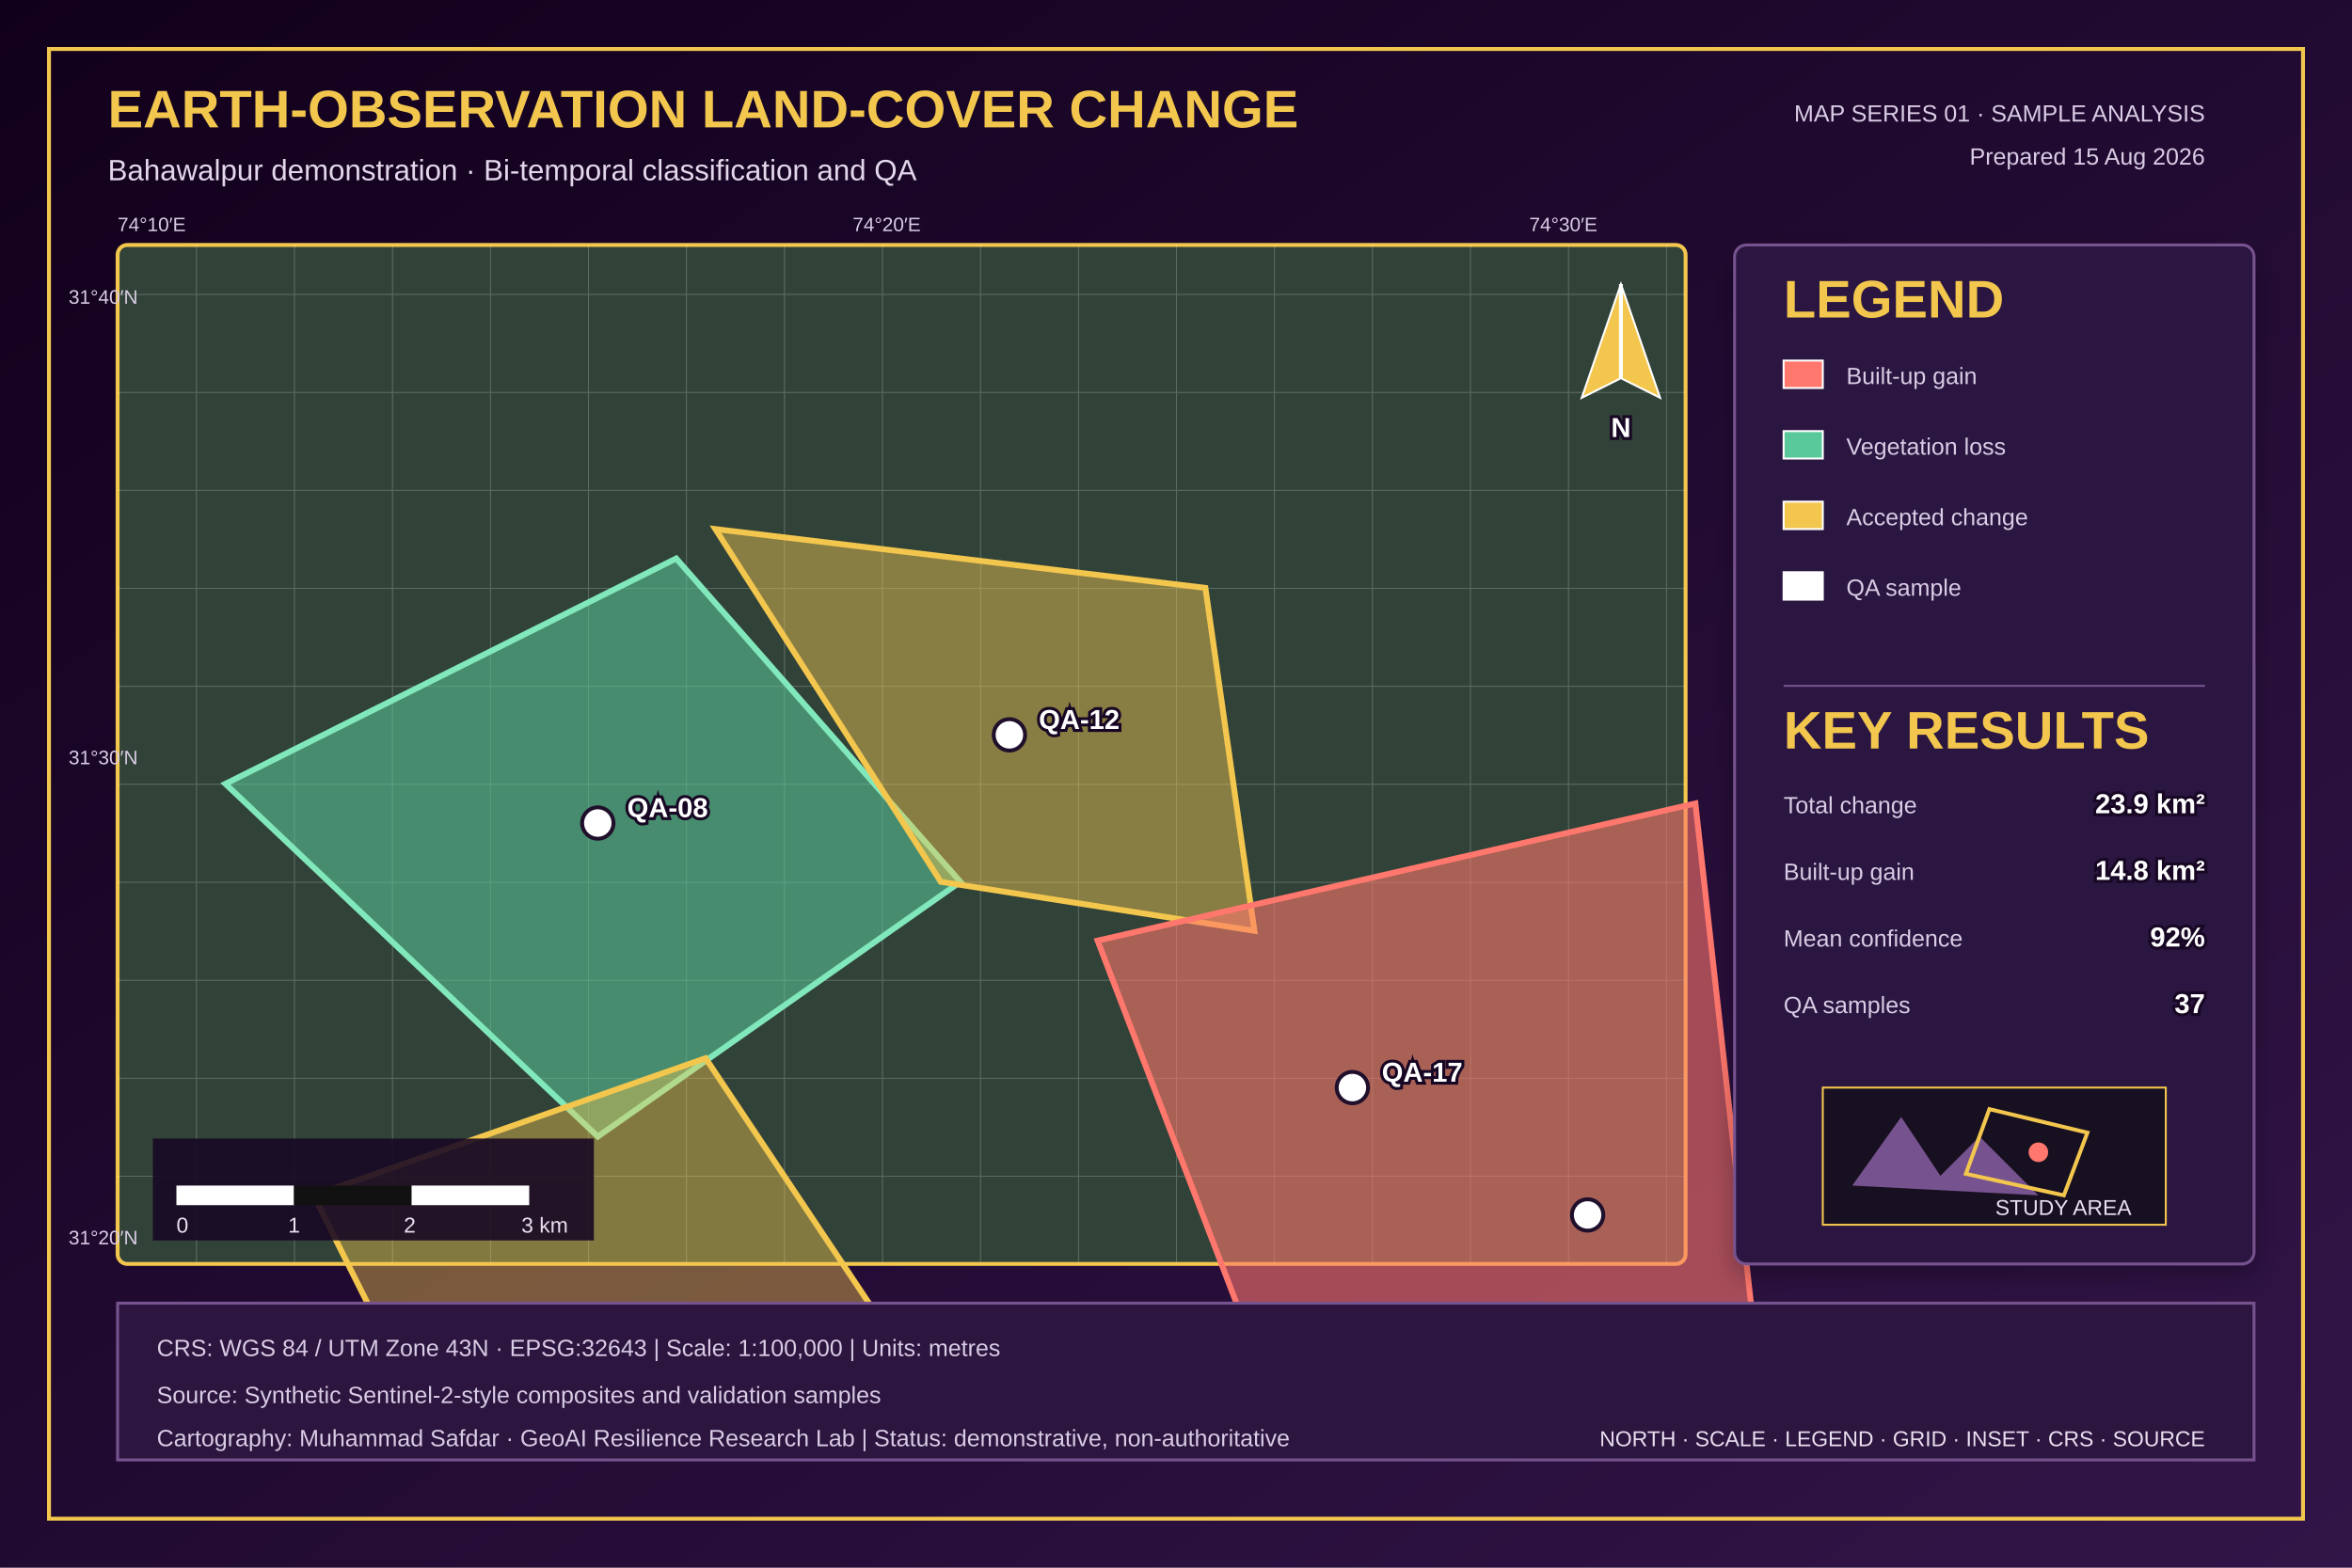
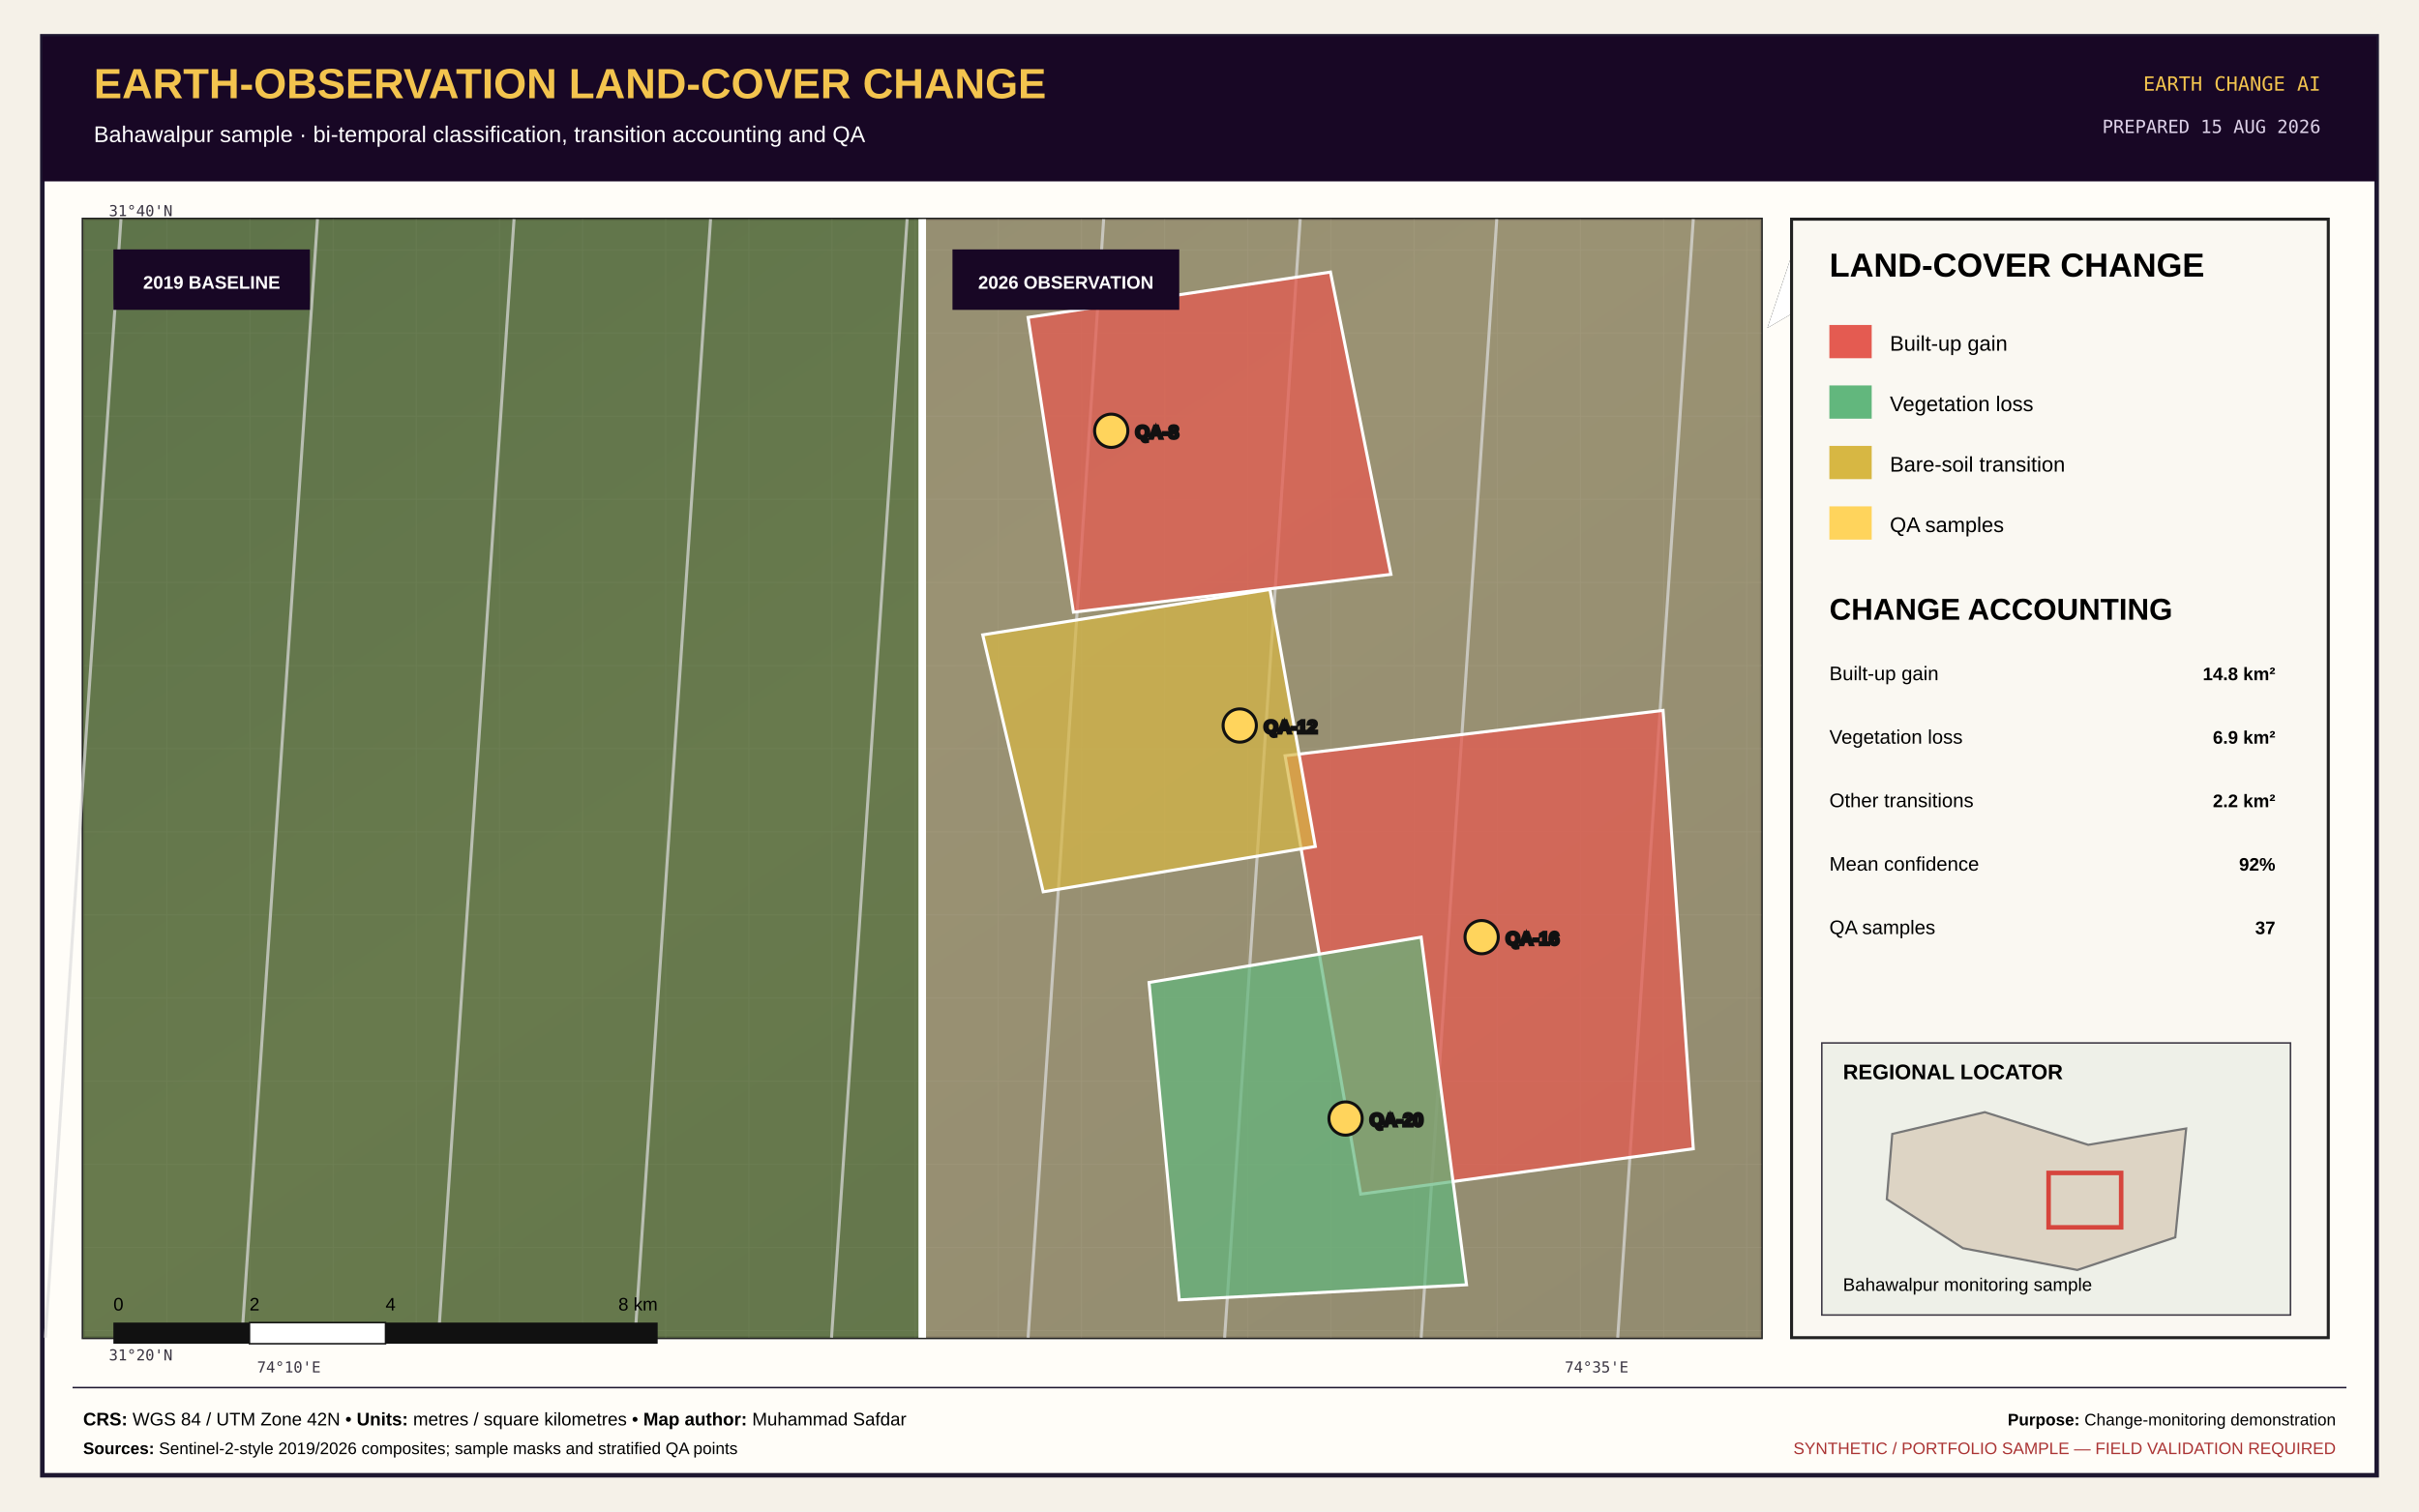
- <svg xmlns="http://www.w3.org/2000/svg" width="1200" height="800" viewBox="0 0 1200 800" role="img" aria-label="EARTH-OBSERVATION LAND-COVER CHANGE">
+ <svg xmlns="http://www.w3.org/2000/svg" viewBox="0 0 1600 1000" role="img" aria-labelledby="title desc">
  <defs>
-     <linearGradient id="bg" x2="1" y2="1">
-       <stop stop-color="#11001b" />
-       <stop offset="1" stop-color="#321548" />
-     </linearGradient>
-     <pattern id="grid" width="50" height="50" patternUnits="userSpaceOnUse">
-       <path d="M50 0H0V50" fill="none" stroke="#eef4e9" stroke-width="1" opacity=".22" />
+     <pattern id="grid" width="55" height="55" patternUnits="userSpaceOnUse">
+       <path d="M55 0H0V55" fill="none" stroke="#ffffff" stroke-opacity=".18" stroke-width="1" />
+     </pattern>
+     <pattern id="fine" width="13" height="13" patternUnits="userSpaceOnUse">
+       <path d="M13 0H0V13" fill="none" stroke="#142e2a" stroke-opacity=".16" stroke-width=".6" />
    </pattern>
    <filter id="shadow">
-       <feDropShadow dx="0" dy="5" stdDeviation="6" flood-opacity=".28" />
+       <feDropShadow dx="0" dy="3" stdDeviation="3" flood-opacity=".25" />
    </filter>
-     <style>.title{font:700 27px Arial;fill:#f3c64e}.subtitle{font:15px Arial;fill:#e3d8eb}.meta{font:12px Arial;fill:#d9cce5}.small{font:11px Arial;fill:#eadff0}.label{font:700 14px Arial;fill:#fff;paint-order:stroke;stroke:#180724;stroke-width:3}.panel{fill:#2c153f;stroke:#76528e;stroke-width:1.5}.road{fill:none;stroke:#5cc8ee;stroke-width:9}.minor{fill:none;stroke:#fff;stroke-width:4;stroke-dasharray:11 8}.good{fill:#59c89b;fill-opacity:.62;stroke:#81e8bc;stroke-width:3}.warn,.high{fill:#f3c64e;stroke:#fff;stroke-width:2}.bad,.critical{fill:#ff776d;stroke:#fff;stroke-width:2}.normal{fill:#59c89b}.tick{font:10px Arial;fill:#d9cce5}</style>
+     <linearGradient id="sat" x1="0" y1="0" x2="1" y2="1">
+       <stop stop-color="#405948" />
+       <stop offset=".45" stop-color="#6f7757" />
+       <stop offset="1" stop-color="#4a5948" />
+     </linearGradient>
  </defs>
-   <rect width="1200" height="800" fill="url(#bg)" />
-   <rect x="25" y="25" width="1150" height="750" fill="none" stroke="#f3c64e" stroke-width="2" />
-   <text x="55" y="65" class="title">EARTH-OBSERVATION LAND-COVER CHANGE</text>
-   <text x="55" y="92" class="subtitle">Bahawalpur demonstration · Bi-temporal classification and QA</text>
-   <text x="1125" y="62" text-anchor="end" class="meta">MAP SERIES 01 · SAMPLE ANALYSIS</text>
-   <text x="1125" y="84" text-anchor="end" class="meta">Prepared 15 Aug 2026</text>
-   <rect x="60" y="125" width="800" height="520" rx="5" fill="#314238" stroke="#f3c64e" stroke-width="2" />
-   <rect x="60" y="125" width="800" height="520" fill="url(#grid)" />
-   <g transform="translate(60 125)">
-     <path d="M55 275L285 160 430 325 245 455Z" fill="#59c89b" fill-opacity=".55" stroke="#81e8bc" stroke-width="3" />
-     <path d="M305 145L555 175 580 350 420 325Z" fill="#f3c64e" fill-opacity=".45" stroke="#f3c64e" stroke-width="3" />
-     <path d="M500 355L805 285 835 555 590 590Z" fill="#ff776d" fill-opacity=".58" stroke="#ff776d" stroke-width="3" />
-     <path d="M100 485L300 415 420 595 165 615Z" fill="#f3c64e" fill-opacity=".42" stroke="#f3c64e" stroke-width="3" />
-     <g fill="#fff" stroke="#20102c" stroke-width="2">
-       <circle cx="245" cy="295" r="8" />
-       <circle cx="455" cy="250" r="8" />
-       <circle cx="630" cy="430" r="8" />
-       <circle cx="750" cy="495" r="8" />
-     </g>
-     <text x="260" y="292" class="label">QA-08</text>
-     <text x="470" y="247" class="label">QA-12</text>
-     <text x="645" y="427" class="label">QA-17</text>
+   <rect width="1600" height="1000" fill="#f5f1e8" />
+   <rect x="28" y="24" width="1544" height="952" fill="#fffdf8" stroke="#1d1730" stroke-width="3" />
+   <rect x="28" y="24" width="1544" height="96" fill="#180725" />
+   <text x="62" y="65" fill="#f3c44e" font-family="Arial" font-weight="700" font-size="28">EARTH-OBSERVATION LAND-COVER CHANGE</text>
+   <text x="62" y="94" fill="#fff" font-family="Arial" font-size="15">Bahawalpur sample · bi-temporal classification, transition accounting and QA</text>
+   <text x="1535" y="60" text-anchor="end" fill="#f3c44e" font-family="monospace" font-size="13">EARTH CHANGE AI</text>
+   <text x="1535" y="88" text-anchor="end" fill="#ddd1e8" font-family="monospace" font-size="12">PREPARED 15 AUG 2026</text>
+   <rect x="55" y="145" width="1110" height="740" fill="url(#sat)" stroke="#222" stroke-width="2" />
+   <rect x="55" y="145" width="1110" height="740" fill="url(#grid)" />
+   <g opacity=".78">
+     <rect x="55" y="145" width="555" height="740" fill="#667b4a" />
+     <rect x="610" y="145" width="555" height="740" fill="#a69a7b" />
  </g>
-   <g class="tick">
-     <text x="60" y="118">74°10′E</text>
-     <text x="435" y="118">74°20′E</text>
-     <text x="815" y="118" text-anchor="end">74°30′E</text>
-     <text x="35" y="155">31°40′N</text>
-     <text x="35" y="390">31°30′N</text>
-     <text x="35" y="635">31°20′N</text>
+   <line x1="610" y1="145" x2="610" y2="885" stroke="#fff" stroke-width="5" />
+   <g stroke="#ddd" stroke-width="2" opacity=".7">
+     <path d="M80 145L30 885" />
+     <path d="M210 145L160 885" />
+     <path d="M340 145L290 885" />
+     <path d="M470 145L420 885" />
+     <path d="M600 145L550 885" />
+     <path d="M730 145L680 885" />
+     <path d="M860 145L810 885" />
+     <path d="M990 145L940 885" />
+     <path d="M1120 145L1070 885" />
  </g>
-   <g transform="translate(805 145)">
-     <path d="M22 0L42 58 22 48 2 58Z" fill="#f3c64e" stroke="#fff" />
-     <path d="M22 0V48" stroke="#fff" stroke-width="2" />
-     <text x="22" y="78" text-anchor="middle" class="label">N</text>
+   <g fill="#e45b51" fill-opacity=".75" stroke="#fff" stroke-width="2">
+     <path d="M680 210L880 180 920 380 710 405Z" />
+     <path d="M850 500L1100 470 1120 760 900 790Z" />
  </g>
-   <g transform="translate(90 605)">
-     <rect x="-12" y="-24" width="225" height="52" fill="#160722" fill-opacity=".88" />
-     <rect width="60" height="10" fill="#fff" />
-     <rect x="60" width="60" height="10" fill="#111" />
-     <rect x="120" width="60" height="10" fill="#fff" />
-     <text x="0" y="24" class="small">0</text>
-     <text x="57" y="24" class="small">1</text>
-     <text x="116" y="24" class="small">2</text>
-     <text x="176" y="24" class="small">3 km</text>
+   <g fill="#d7b743" fill-opacity=".7" stroke="#fff" stroke-width="2">
+     <path d="M650 420L840 390 870 560 690 590Z" />
  </g>
-   <rect x="885" y="125" width="265" height="520" rx="6" class="panel" filter="url(#shadow)" />
-   <text x="910" y="162" class="title" font-size="19">LEGEND</text>
-   <rect x="910" y="184" width="20" height="14" fill="#ff776d" stroke="#fff" />
-   <text x="942" y="196" class="meta">Built-up gain</text>
-   <rect x="910" y="220" width="20" height="14" fill="#59c89b" stroke="#fff" />
-   <text x="942" y="232" class="meta">Vegetation loss</text>
-   <rect x="910" y="256" width="20" height="14" fill="#f3c64e" stroke="#fff" />
-   <text x="942" y="268" class="meta">Accepted change</text>
-   <rect x="910" y="292" width="20" height="14" fill="#ffffff" stroke="#fff" />
-   <text x="942" y="304" class="meta">QA sample</text>
-   <line x1="910" y1="350" x2="1125" y2="350" stroke="#76528e" />
-   <text x="910" y="382" class="title" font-size="19">KEY RESULTS</text>
-   <text x="910" y="415" class="meta">Total change</text>
-   <text x="1125" y="415" text-anchor="end" class="label">23.9 km²</text>
-   <text x="910" y="449" class="meta">Built-up gain</text>
-   <text x="1125" y="449" text-anchor="end" class="label">14.8 km²</text>
-   <text x="910" y="483" class="meta">Mean confidence</text>
-   <text x="1125" y="483" text-anchor="end" class="label">92%</text>
-   <text x="910" y="517" class="meta">QA samples</text>
-   <text x="1125" y="517" text-anchor="end" class="label">37</text>
-   <rect x="930" y="555" width="175" height="70" fill="#171020" stroke="#f3c64e" />
-   <path d="M945 605L970 570 990 600 1010 580 1040 610Z" fill="#76528e" />
-   <path d="M1015 566l50 12-12 32-50-11z" fill="none" stroke="#f3c64e" stroke-width="2" />
-   <circle cx="1040" cy="588" r="5" fill="#ff776d" />
-   <text x="1018" y="620" class="small">STUDY AREA</text>
-   <rect x="60" y="665" width="1090" height="80" class="panel" />
-   <text x="80" y="692" class="meta">CRS: WGS 84 / UTM Zone 43N · EPSG:32643   |   Scale: 1:100,000   |   Units: metres</text>
-   <text x="80" y="716" class="meta">Source: Synthetic Sentinel-2-style composites and validation samples</text>
-   <text x="80" y="738" class="meta">Cartography: Muhammad Safdar · GeoAI Resilience Research Lab   |   Status: demonstrative, non-authoritative</text>
-   <text x="1125" y="738" text-anchor="end" class="small">NORTH · SCALE · LEGEND · GRID · INSET · CRS · SOURCE</text>
+   <g fill="#62b77d" fill-opacity=".7" stroke="#fff" stroke-width="2">
+     <path d="M760 650L940 620 970 850 780 860Z" />
+   </g>
+   <g fill="#ffd45c" stroke="#111" stroke-width="2">
+     <circle cx="735" cy="285" r="11" />
+     <text x="751" y="290" font-family="Arial" font-weight="700" fill="#fff">QA-8</text>
+     <circle cx="820" cy="480" r="11" />
+     <text x="836" y="485" font-family="Arial" font-weight="700" fill="#fff">QA-12</text>
+     <circle cx="980" cy="620" r="11" />
+     <text x="996" y="625" font-family="Arial" font-weight="700" fill="#fff">QA-16</text>
+     <circle cx="890" cy="740" r="11" />
+     <text x="906" y="745" font-family="Arial" font-weight="700" fill="#fff">QA-20</text>
+   </g>
+   <rect x="75" y="165" width="130" height="40" fill="#180725" />
+   <text x="140" y="191" text-anchor="middle" fill="#fff" font-family="Arial" font-weight="700">2019 BASELINE</text>
+   <rect x="630" y="165" width="150" height="40" fill="#180725" />
+   <text x="705" y="191" text-anchor="middle" fill="#fff" font-family="Arial" font-weight="700">2026 OBSERVATION</text>
+   <g transform="translate(1165 145)">
+     <path d="M28 0L52 72 28 58 4 72Z" fill="#111" />
+     <path d="M28 0V58L4 72Z" fill="#fff" />
+     <text x="28" y="94" text-anchor="middle" font-family="Arial" font-weight="700" font-size="18">N</text>
+   </g>
+   <g transform="translate(75 875)">
+     <rect width="90" height="14" fill="#111" />
+     <rect x="90" width="90" height="14" fill="#fff" stroke="#111" />
+     <rect x="180" width="180" height="14" fill="#111" />
+     <text y="-8" font-family="Arial" font-size="12">0</text>
+     <text x="90" y="-8" font-family="Arial" font-size="12">2</text>
+     <text x="180" y="-8" font-family="Arial" font-size="12">4</text>
+     <text x="360" y="-8" text-anchor="end" font-family="Arial" font-size="12">8 km</text>
+   </g>
+   <g fill="#3a3542" font-family="monospace" font-size="10">
+     <text x="72" y="143">31°40'N</text>
+     <text x="72" y="900">31°20'N</text>
+     <text x="170" y="908">74°10'E</text>
+     <text x="1035" y="908">74°35'E</text>
+   </g>
+   <rect x="1185" y="145" width="355" height="740" fill="#faf8f2" stroke="#222" stroke-width="2" />
+   <text x="1210" y="183" font-family="Arial" font-size="22" font-weight="700">LAND-COVER CHANGE</text>
+   <rect x="1210" y="215" width="28" height="22" fill="#e45b51" />
+   <text x="1250" y="232" font-family="Arial" font-size="14">Built-up gain</text>
+   <rect x="1210" y="255" width="28" height="22" fill="#62b77d" />
+   <text x="1250" y="272" font-family="Arial" font-size="14">Vegetation loss</text>
+   <rect x="1210" y="295" width="28" height="22" fill="#d7b743" />
+   <text x="1250" y="312" font-family="Arial" font-size="14">Bare-soil transition</text>
+   <rect x="1210" y="335" width="28" height="22" fill="#ffd45c" />
+   <text x="1250" y="352" font-family="Arial" font-size="14">QA samples</text>
+   <text x="1210" y="410" font-family="Arial" font-size="20" font-weight="700">CHANGE ACCOUNTING</text>
+   <text x="1210" y="450" font-family="Arial" font-size="13">Built-up gain</text>
+   <text x="1505" y="450" text-anchor="end" font-family="Arial" font-weight="700">14.8 km²</text>
+   <text x="1210" y="492" font-family="Arial" font-size="13">Vegetation loss</text>
+   <text x="1505" y="492" text-anchor="end" font-family="Arial" font-weight="700">6.9 km²</text>
+   <text x="1210" y="534" font-family="Arial" font-size="13">Other transitions</text>
+   <text x="1505" y="534" text-anchor="end" font-family="Arial" font-weight="700">2.2 km²</text>
+   <text x="1210" y="576" font-family="Arial" font-size="13">Mean confidence</text>
+   <text x="1505" y="576" text-anchor="end" font-family="Arial" font-weight="700">92%</text>
+   <text x="1210" y="618" font-family="Arial" font-size="13">QA samples</text>
+   <text x="1505" y="618" text-anchor="end" font-family="Arial" font-weight="700">37</text>
+   <g transform="translate(1205 690)">
+     <rect width="310" height="180" fill="#eef0e8" stroke="#3a3542" />
+     <text x="14" y="24" font-family="Arial" font-weight="700" font-size="14">REGIONAL LOCATOR</text>
+     <path d="M30 35L115 15 210 45 300 30 290 130 200 160 95 140 25 95Z" transform="translate(25 35) scale(.72)" fill="#ddd4c4" stroke="#777" stroke-width="2" />
+     <rect x="150" y="86" width="48" height="36" fill="none" stroke="#d6453d" stroke-width="3" />
+     <text x="14" y="164" font-family="Arial" font-size="12">Bahawalpur monitoring sample</text>
+   </g>
+   <line x1="48" y1="918" x2="1552" y2="918" stroke="#1d1730" />
+   <text x="55" y="943" font-family="Arial" font-size="12">
+     <tspan font-weight="700">CRS:</tspan> WGS 84 / UTM Zone 42N   •   <tspan font-weight="700">Units:</tspan> metres / square kilometres   •   <tspan font-weight="700">Map author:</tspan> Muhammad Safdar</text>
+   <text x="55" y="962" font-family="Arial" font-size="11">
+     <tspan font-weight="700">Sources:</tspan> Sentinel-2-style 2019/2026 composites; sample masks and stratified QA points</text>
+   <text x="1545" y="943" text-anchor="end" font-family="Arial" font-size="11">
+     <tspan font-weight="700">Purpose:</tspan> Change-monitoring demonstration</text>
+   <text x="1545" y="962" text-anchor="end" fill="#a33" font-family="Arial" font-size="11">SYNTHETIC / PORTFOLIO SAMPLE — FIELD VALIDATION REQUIRED</text>
</svg>
